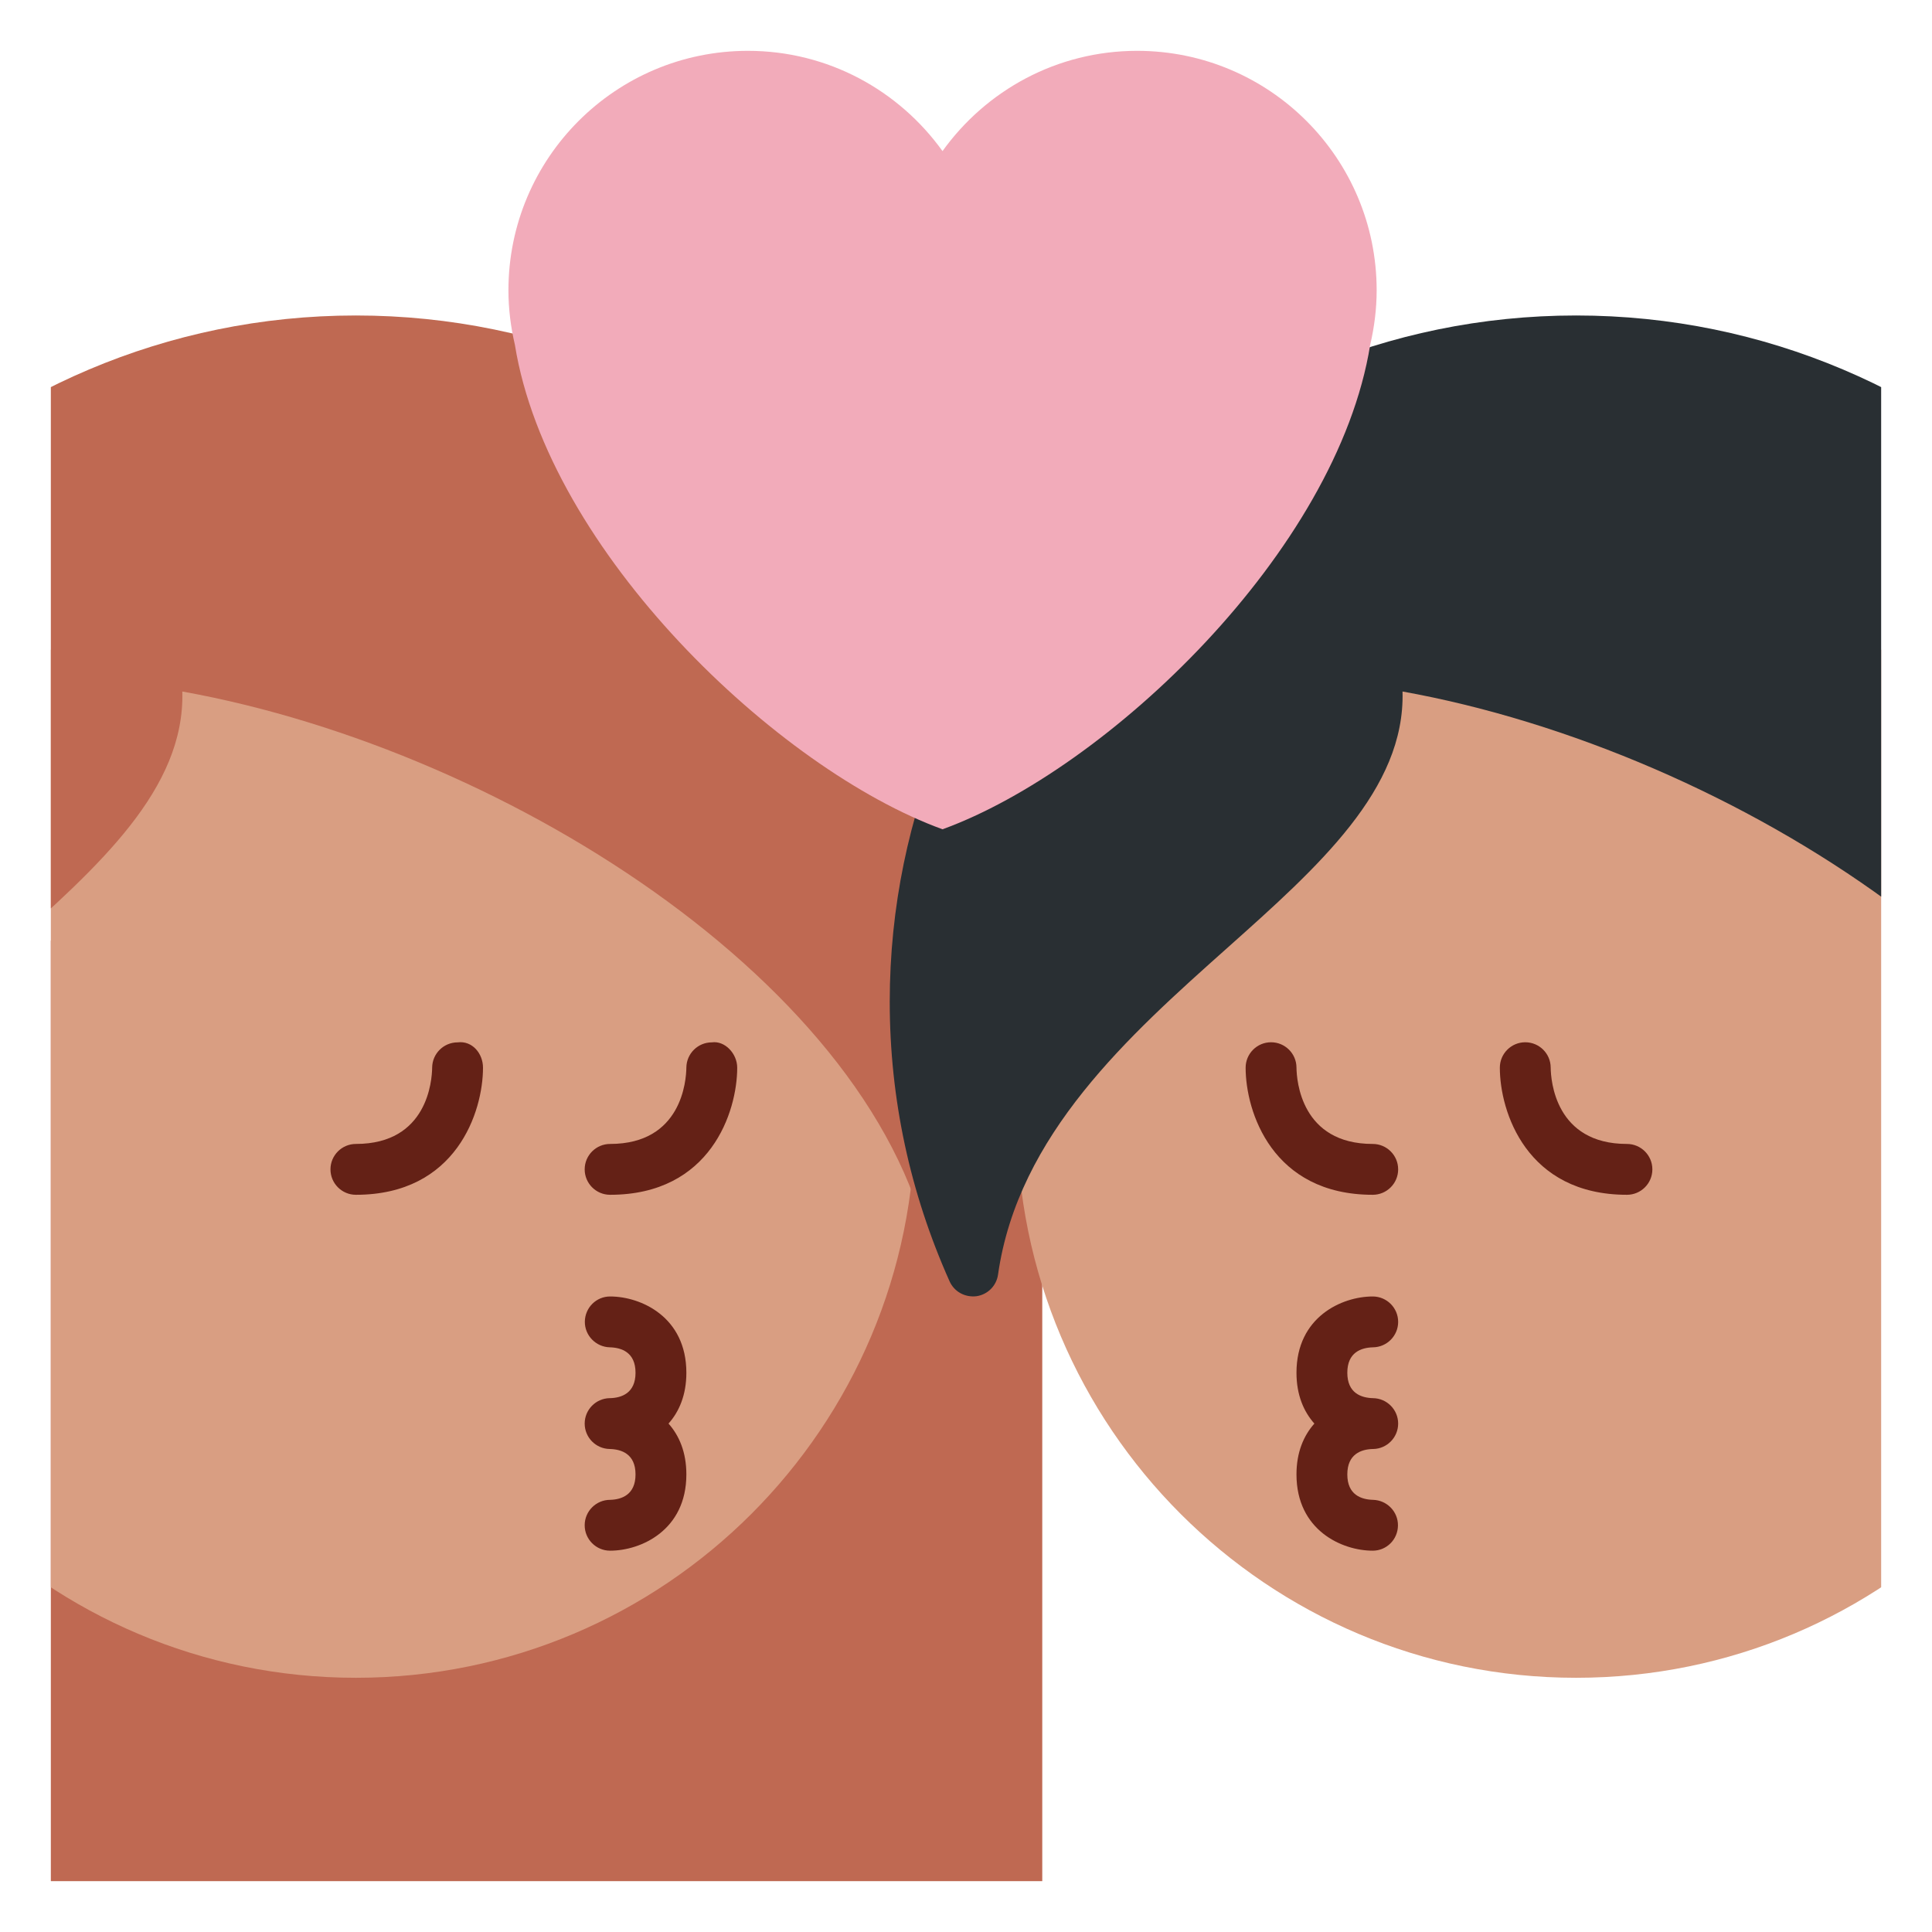
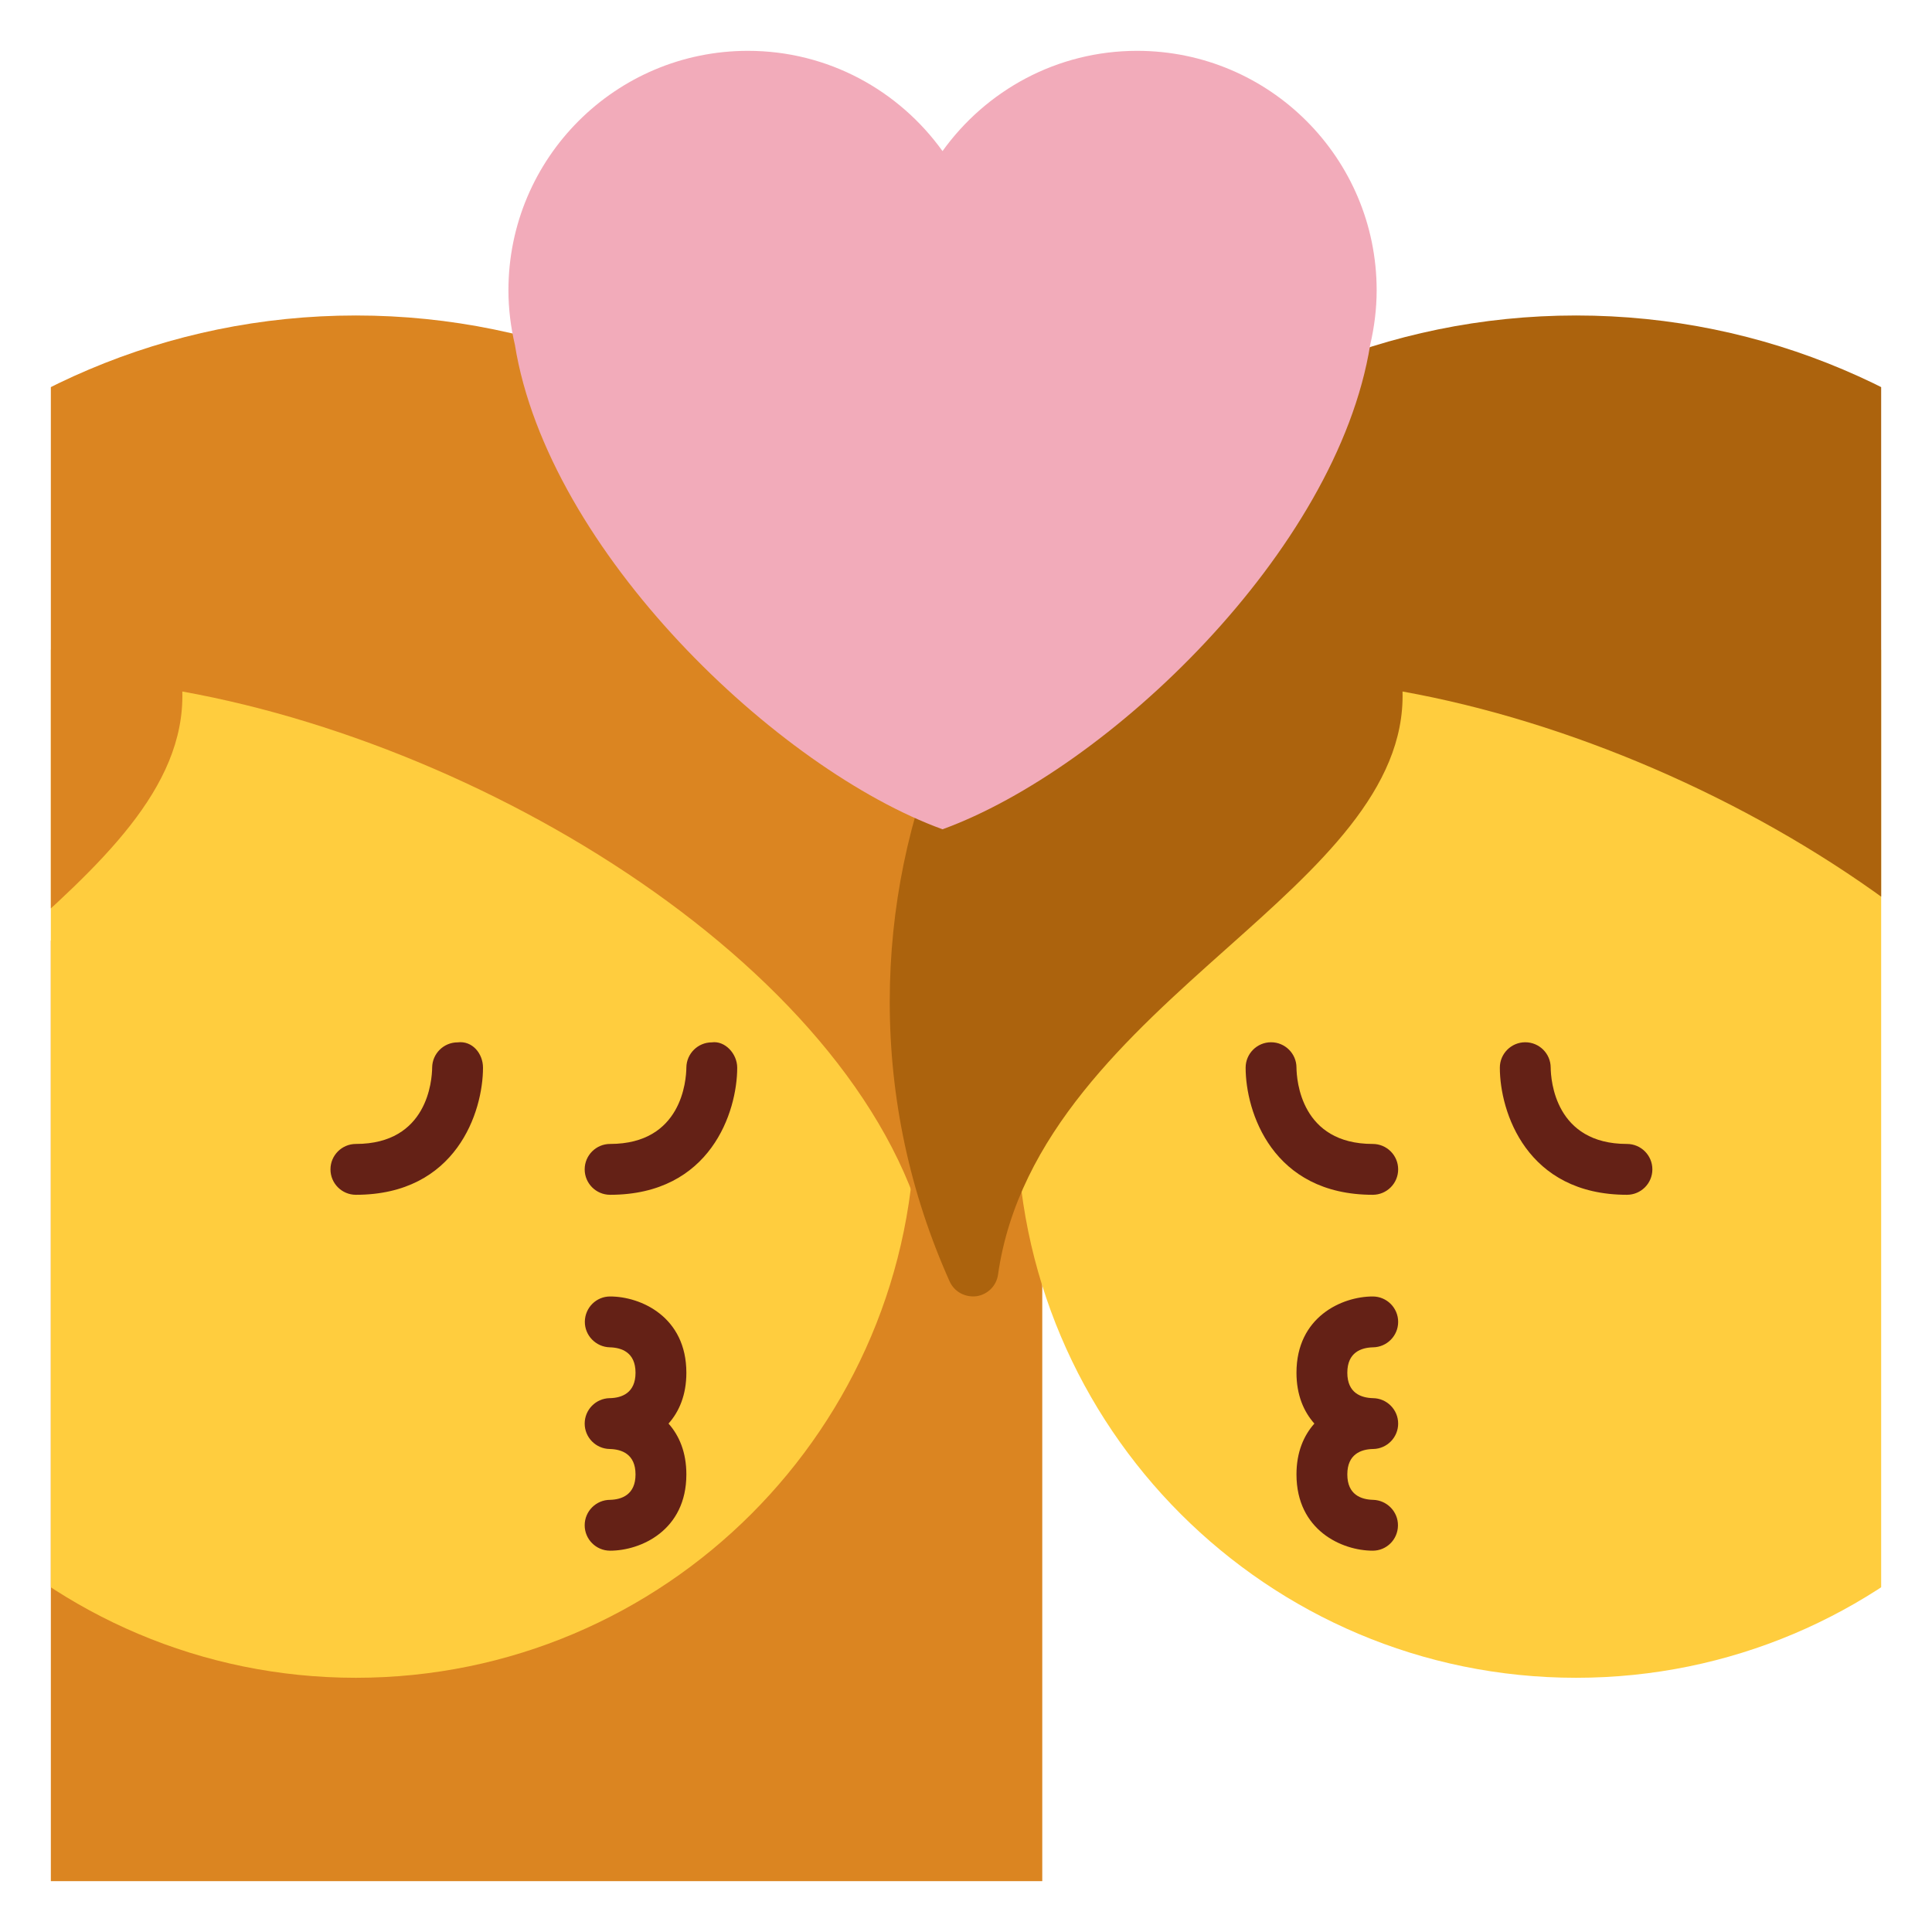
<svg xmlns="http://www.w3.org/2000/svg" viewBox="0 0 47.5 47.5" style="enable-background:new 0 0 47.5 47.5;" xml:space="preserve" version="1.1" id="svg2">
  <defs id="defs6">
    <clipPath id="clipPath16" clipPathUnits="userSpaceOnUse">
      <path id="path18" d="M 1,1 37,1 37,37 1,37 1,1 Z" />
    </clipPath>
    <clipPath id="clipPath68" clipPathUnits="userSpaceOnUse">
      <path id="path70" d="M 0,38 38,38 38,0 0,0 0,38 Z" />
    </clipPath>
  </defs>
  <g transform="matrix(1.25,0,0,-1.25,0,47.5)" id="g10">
    <g id="g12">
      <g clip-path="url(#clipPath16)" id="g14">
        <g transform="translate(20,19.5)" id="g20">
-           <path id="path22" style="fill:#bf6952;fill-opacity:1;fill-rule:nonzero;stroke:none" d="m 0,0 -26,0 c -0.276,0 -0.5,-0.224 -0.5,-0.5 l 0,-19 c 0,-0.276 0.224,-0.5 0.5,-0.5 l 26,0 c 0.276,0 0.5,0.224 0.5,0.5 l 0,19 C 0.5,-0.224 0.276,0 0,0" />
+           <path id="path22" style="fill:#db8521;fill-opacity:1;fill-rule:nonzero;stroke:none" d="m 0,0 -26,0 c -0.276,0 -0.5,-0.224 -0.5,-0.5 l 0,-19 c 0,-0.276 0.224,-0.5 0.5,-0.5 l 26,0 c 0.276,0 0.5,0.224 0.5,0.5 l 0,19 C 0.5,-0.224 0.276,0 0,0" />
        </g>
        <g transform="translate(18,16)" id="g24">
-           <path id="path26" style="fill:#d99e82;fill-opacity:1;fill-rule:nonzero;stroke:none" d="m 0,0 c 0,-6.074 -4.926,-11 -11,-11 -6.075,0 -11,4.926 -11,11 0,6.075 4.925,11 11,11 C -4.926,11 0,6.075 0,0" />
+           <path id="path26" style="fill:#ffcd3e;fill-opacity:1;fill-rule:nonzero;stroke:none" d="m 0,0 c 0,-6.074 -4.926,-11 -11,-11 -6.075,0 -11,4.926 -11,11 0,6.075 4.925,11 11,11 C -4.926,11 0,6.075 0,0" />
        </g>
        <g transform="translate(7,31.7949)" id="g28">
-           <path id="path30" style="fill:#bf6952;fill-opacity:1;fill-rule:nonzero;stroke:none" d="m 0,0 c -7.444,0 -13.5,-6.056 -13.5,-13.5 0,-1.9 0.396,-3.751 1.178,-5.499 0.092,-0.202 0.301,-0.317 0.526,-0.291 0.221,0.031 0.394,0.204 0.426,0.425 0.393,2.755 2.581,4.706 4.512,6.428 1.793,1.599 3.497,3.119 3.444,5.041 6.515,-1.171 14.006,-6.017 14.784,-11.469 0.032,-0.221 0.205,-0.394 0.426,-0.425 0.023,-0.003 0.046,-0.005 0.069,-0.005 0.196,0 0.375,0.114 0.457,0.296 0.782,1.748 1.178,3.599 1.178,5.499 C 13.5,-6.056 7.444,0 0,0" />
+           <path id="path30" style="fill:#db8521;fill-opacity:1;fill-rule:nonzero;stroke:none" d="m 0,0 c -7.444,0 -13.5,-6.056 -13.5,-13.5 0,-1.9 0.396,-3.751 1.178,-5.499 0.092,-0.202 0.301,-0.317 0.526,-0.291 0.221,0.031 0.394,0.204 0.426,0.425 0.393,2.755 2.581,4.706 4.512,6.428 1.793,1.599 3.497,3.119 3.444,5.041 6.515,-1.171 14.006,-6.017 14.784,-11.469 0.032,-0.221 0.205,-0.394 0.426,-0.425 0.023,-0.003 0.046,-0.005 0.069,-0.005 0.196,0 0.375,0.114 0.457,0.296 0.782,1.748 1.178,3.599 1.178,5.499 C 13.5,-6.056 7.444,0 0,0" />
        </g>
        <g transform="translate(12,14.5)" id="g32">
          <path id="path34" style="fill:#642116;fill-opacity:1;fill-rule:nonzero;stroke:none" d="M 0,0 C -0.276,0 -0.5,0.224 -0.5,0.5 -0.5,0.776 -0.276,1 0,1 1.412,1 1.497,2.252 1.5,2.503 1.503,2.776 1.726,2.998 2,2.998 2.258,3.035 2.5,2.776 2.5,2.5 2.5,1.636 1.978,0 0,0" />
        </g>
        <g transform="translate(7,14.5)" id="g36">
          <path id="path38" style="fill:#642116;fill-opacity:1;fill-rule:nonzero;stroke:none" d="M 0,0 C -0.276,0 -0.5,0.224 -0.5,0.5 -0.5,0.776 -0.276,1 0,1 1.412,1 1.497,2.252 1.5,2.503 1.503,2.776 1.726,2.998 2,2.998 2.292,3.035 2.5,2.776 2.5,2.5 2.5,1.636 1.978,0 0,0" />
        </g>
        <g transform="translate(12,7.5)" id="g40">
          <path id="path42" style="fill:#642116;fill-opacity:1;fill-rule:nonzero;stroke:none" d="M 0,0 C -0.276,0 -0.5,0.224 -0.5,0.5 -0.5,0.776 -0.276,1 0,1 0.225,1.006 0.5,1.098 0.5,1.5 0.5,1.902 0.226,1.994 -0.005,2 -0.279,2.003 -0.5,2.226 -0.5,2.5 c 0,0.272 0.218,0.494 0.489,0.5 l 10e-4,0 0.001,0 10e-4,0 0.002,0 0,0 0.001,0 0.001,0 0.001,0 0.001,0 L 0,3 C 0.225,3.006 0.5,3.098 0.5,3.5 0.5,3.902 0.225,3.994 -0.006,4 -0.279,4.007 -0.5,4.232 -0.497,4.506 -0.493,4.78 -0.273,5 0,5 0.603,5 1.5,4.601 1.5,3.5 1.5,3.062 1.358,2.735 1.149,2.5 1.358,2.265 1.5,1.938 1.5,1.5 1.5,0.399 0.603,0 0,0" />
        </g>
        <g transform="translate(42,16)" id="g44">
-           <path id="path46" style="fill:#d99e82;fill-opacity:1;fill-rule:nonzero;stroke:none" d="m 0,0 c 0,-6.074 -4.926,-11 -11,-11 -6.074,0 -11,4.926 -11,11 0,6.075 4.926,11 11,11 C -4.926,11 0,6.075 0,0" />
+           <path id="path46" style="fill:#ffcd3e;fill-opacity:1;fill-rule:nonzero;stroke:none" d="m 0,0 c 0,-6.074 -4.926,-11 -11,-11 -6.074,0 -11,4.926 -11,11 0,6.075 4.926,11 11,11 C -4.926,11 0,6.075 0,0" />
        </g>
        <g transform="translate(31,31.7949)" id="g48">
-           <path id="path50" style="fill:#292f33;fill-opacity:1;fill-rule:nonzero;stroke:none" d="m 0,0 c -7.444,0 -13.5,-6.056 -13.5,-13.5 0,-1.9 0.396,-3.751 1.178,-5.499 0.092,-0.202 0.3,-0.317 0.526,-0.291 0.221,0.031 0.395,0.204 0.426,0.425 0.392,2.755 2.581,4.706 4.512,6.428 1.793,1.599 3.497,3.119 3.444,5.041 6.516,-1.171 14.006,-6.017 14.784,-11.469 0.031,-0.221 0.205,-0.394 0.426,-0.425 0.023,-0.003 0.047,-0.005 0.069,-0.005 0.196,0 0.375,0.114 0.456,0.296 0.783,1.748 1.179,3.599 1.179,5.499 C 13.5,-6.056 7.444,0 0,0" />
+           <path id="path50" style="fill:#ac630d;fill-opacity:1;fill-rule:nonzero;stroke:none" d="m 0,0 c -7.444,0 -13.5,-6.056 -13.5,-13.5 0,-1.9 0.396,-3.751 1.178,-5.499 0.092,-0.202 0.3,-0.317 0.526,-0.291 0.221,0.031 0.395,0.204 0.426,0.425 0.392,2.755 2.581,4.706 4.512,6.428 1.793,1.599 3.497,3.119 3.444,5.041 6.516,-1.171 14.006,-6.017 14.784,-11.469 0.031,-0.221 0.205,-0.394 0.426,-0.425 0.023,-0.003 0.047,-0.005 0.069,-0.005 0.196,0 0.375,0.114 0.456,0.296 0.783,1.748 1.179,3.599 1.179,5.499 C 13.5,-6.056 7.444,0 0,0" />
        </g>
        <g transform="translate(27,14.5)" id="g52">
          <path id="path54" style="fill:#642116;fill-opacity:1;fill-rule:nonzero;stroke:none" d="M 0,0 C -1.978,0 -2.5,1.636 -2.5,2.5 -2.5,2.776 -2.276,3 -2,3 -1.725,3 -1.501,2.777 -1.5,2.503 -1.497,2.251 -1.411,1 0,1 0.276,1 0.5,0.776 0.5,0.5 0.5,0.224 0.276,0 0,0" />
        </g>
        <g transform="translate(32,14.5)" id="g56">
          <path id="path58" style="fill:#642116;fill-opacity:1;fill-rule:nonzero;stroke:none" d="M 0,0 C -1.978,0 -2.5,1.636 -2.5,2.5 -2.5,2.776 -2.276,3 -2,3 -1.725,3 -1.501,2.777 -1.5,2.503 -1.497,2.251 -1.411,1 0,1 0.276,1 0.5,0.776 0.5,0.5 0.5,0.224 0.276,0 0,0" />
        </g>
        <g transform="translate(27,7.5)" id="g60">
          <path id="path62" style="fill:#642116;fill-opacity:1;fill-rule:nonzero;stroke:none" d="m 0,0 c -0.603,0 -1.5,0.399 -1.5,1.5 0,0.438 0.143,0.765 0.352,1 C -1.357,2.735 -1.5,3.062 -1.5,3.5 -1.5,4.601 -0.603,5 0,5 0.276,5 0.5,4.776 0.5,4.5 0.5,4.226 0.278,4.003 0.005,4 -0.226,3.994 -0.5,3.902 -0.5,3.5 -0.5,3.098 -0.226,3.006 0.005,3 0.278,2.997 0.5,2.774 0.5,2.5 0.5,2.228 0.282,2.006 0.011,2 L 0.01,2 0.008,2 0.007,2 0.006,2 0.005,2 0.003,2 0.002,2 0,2 C -0.225,1.994 -0.5,1.902 -0.5,1.5 -0.5,1.098 -0.225,1.006 0.006,1 0.279,0.993 0.5,0.768 0.496,0.494 0.493,0.22 0.273,0 0,0" />
        </g>
      </g>
    </g>
    <g id="g64">
      <g clip-path="url(#clipPath68)" id="g66">
        <g transform="translate(27.0771,32.2891)" id="g72">
          <path id="path74" style="fill:#f2abba;fill-opacity:1;fill-rule:nonzero;stroke:none" d="m 0,0 c 0,2.602 -2.109,4.711 -4.711,4.711 -1.579,0 -2.973,-0.78 -3.828,-1.972 -0.856,1.192 -2.249,1.972 -3.827,1.972 -2.602,0 -4.711,-2.109 -4.711,-4.711 0,-0.369 0.047,-0.727 0.127,-1.07 0.654,-4.065 5.173,-8.353 8.411,-9.53 3.238,1.177 7.758,5.465 8.412,9.529 C -0.047,-0.727 0,-0.369 0,0" />
        </g>
      </g>
    </g>
  </g>
</svg>
